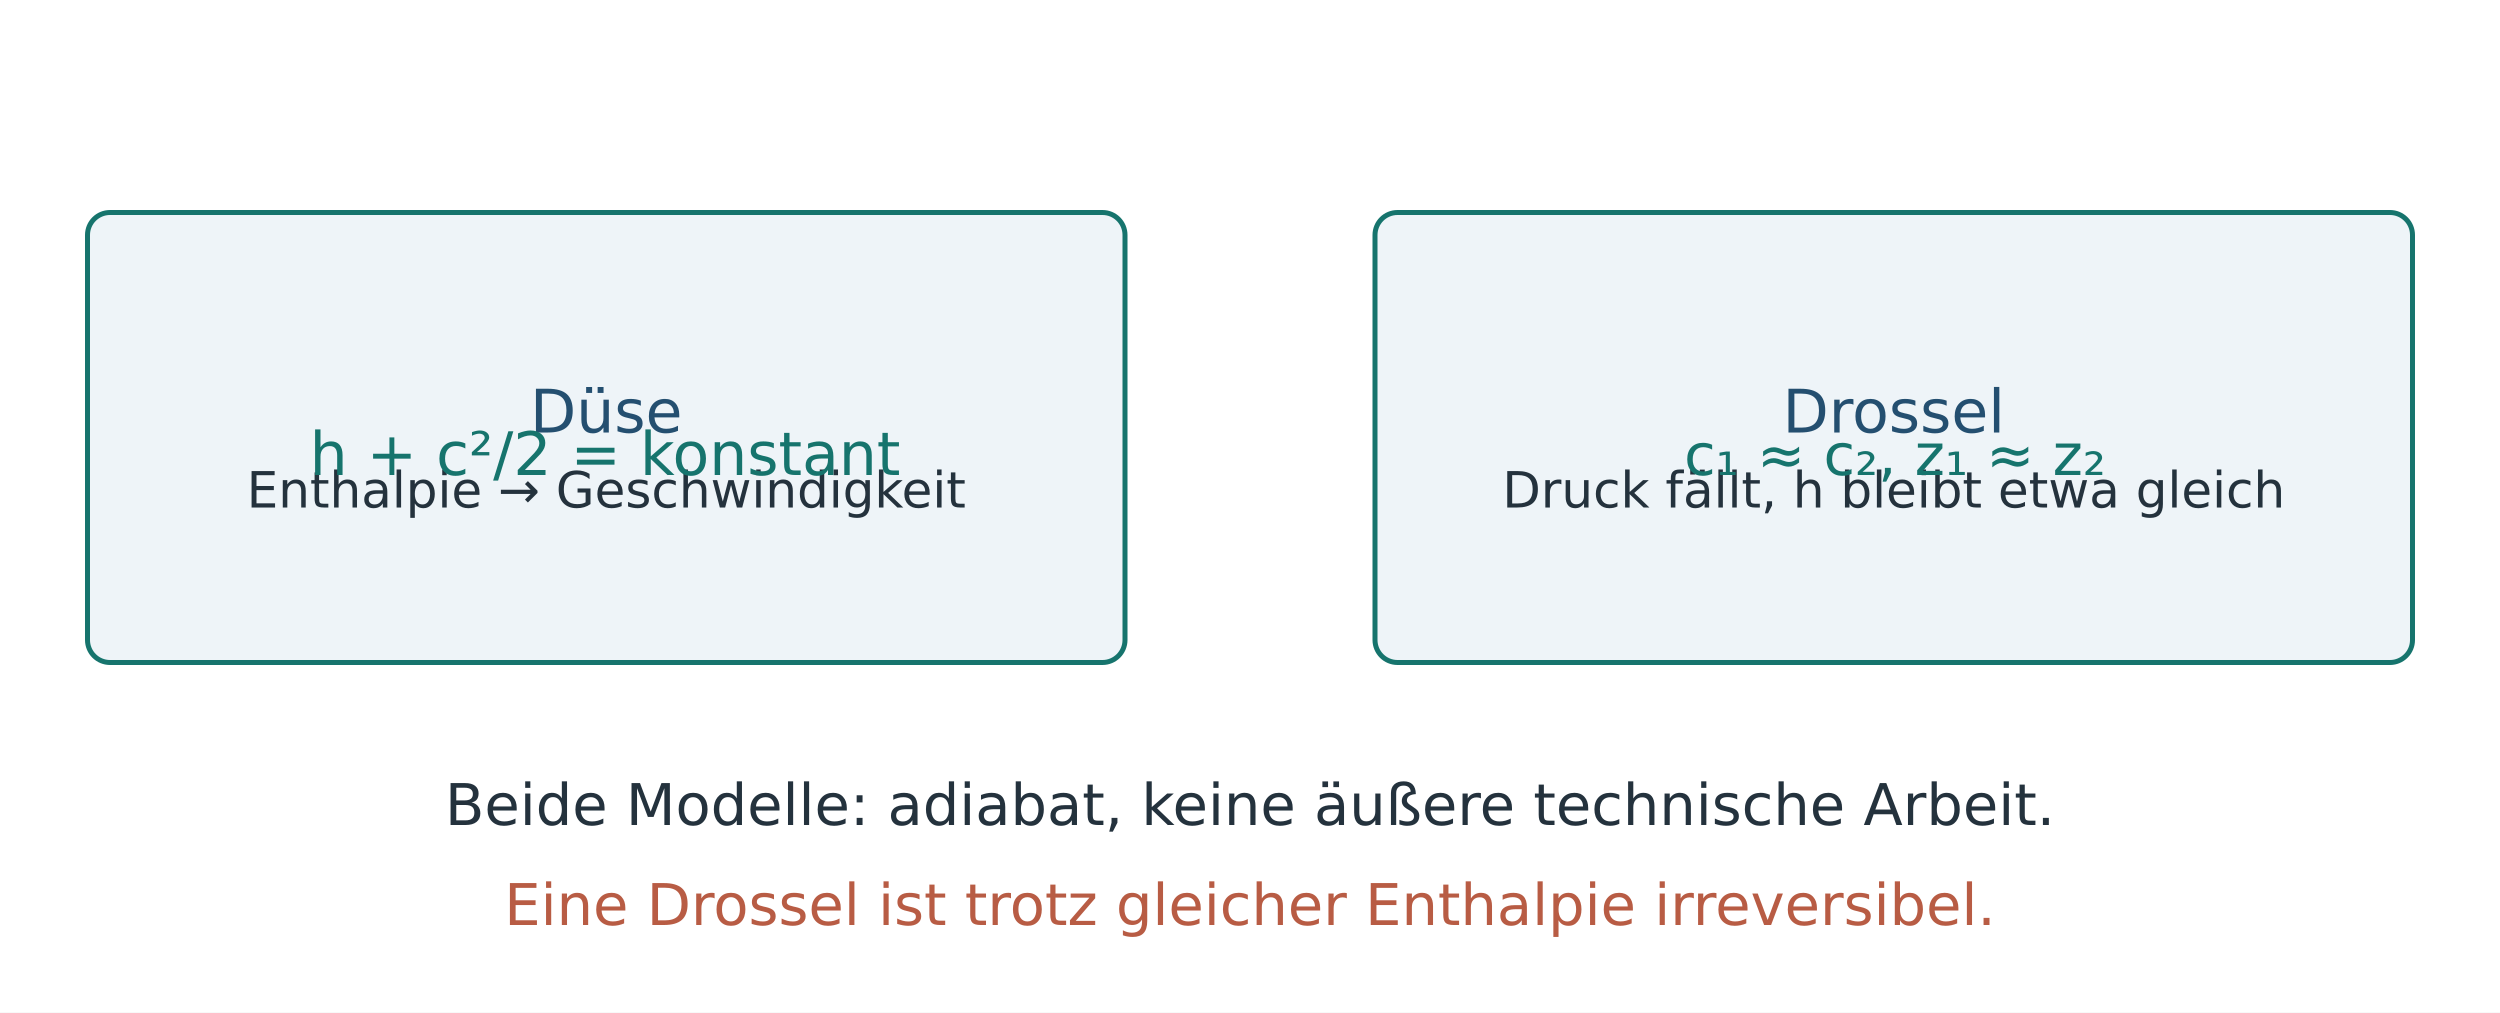
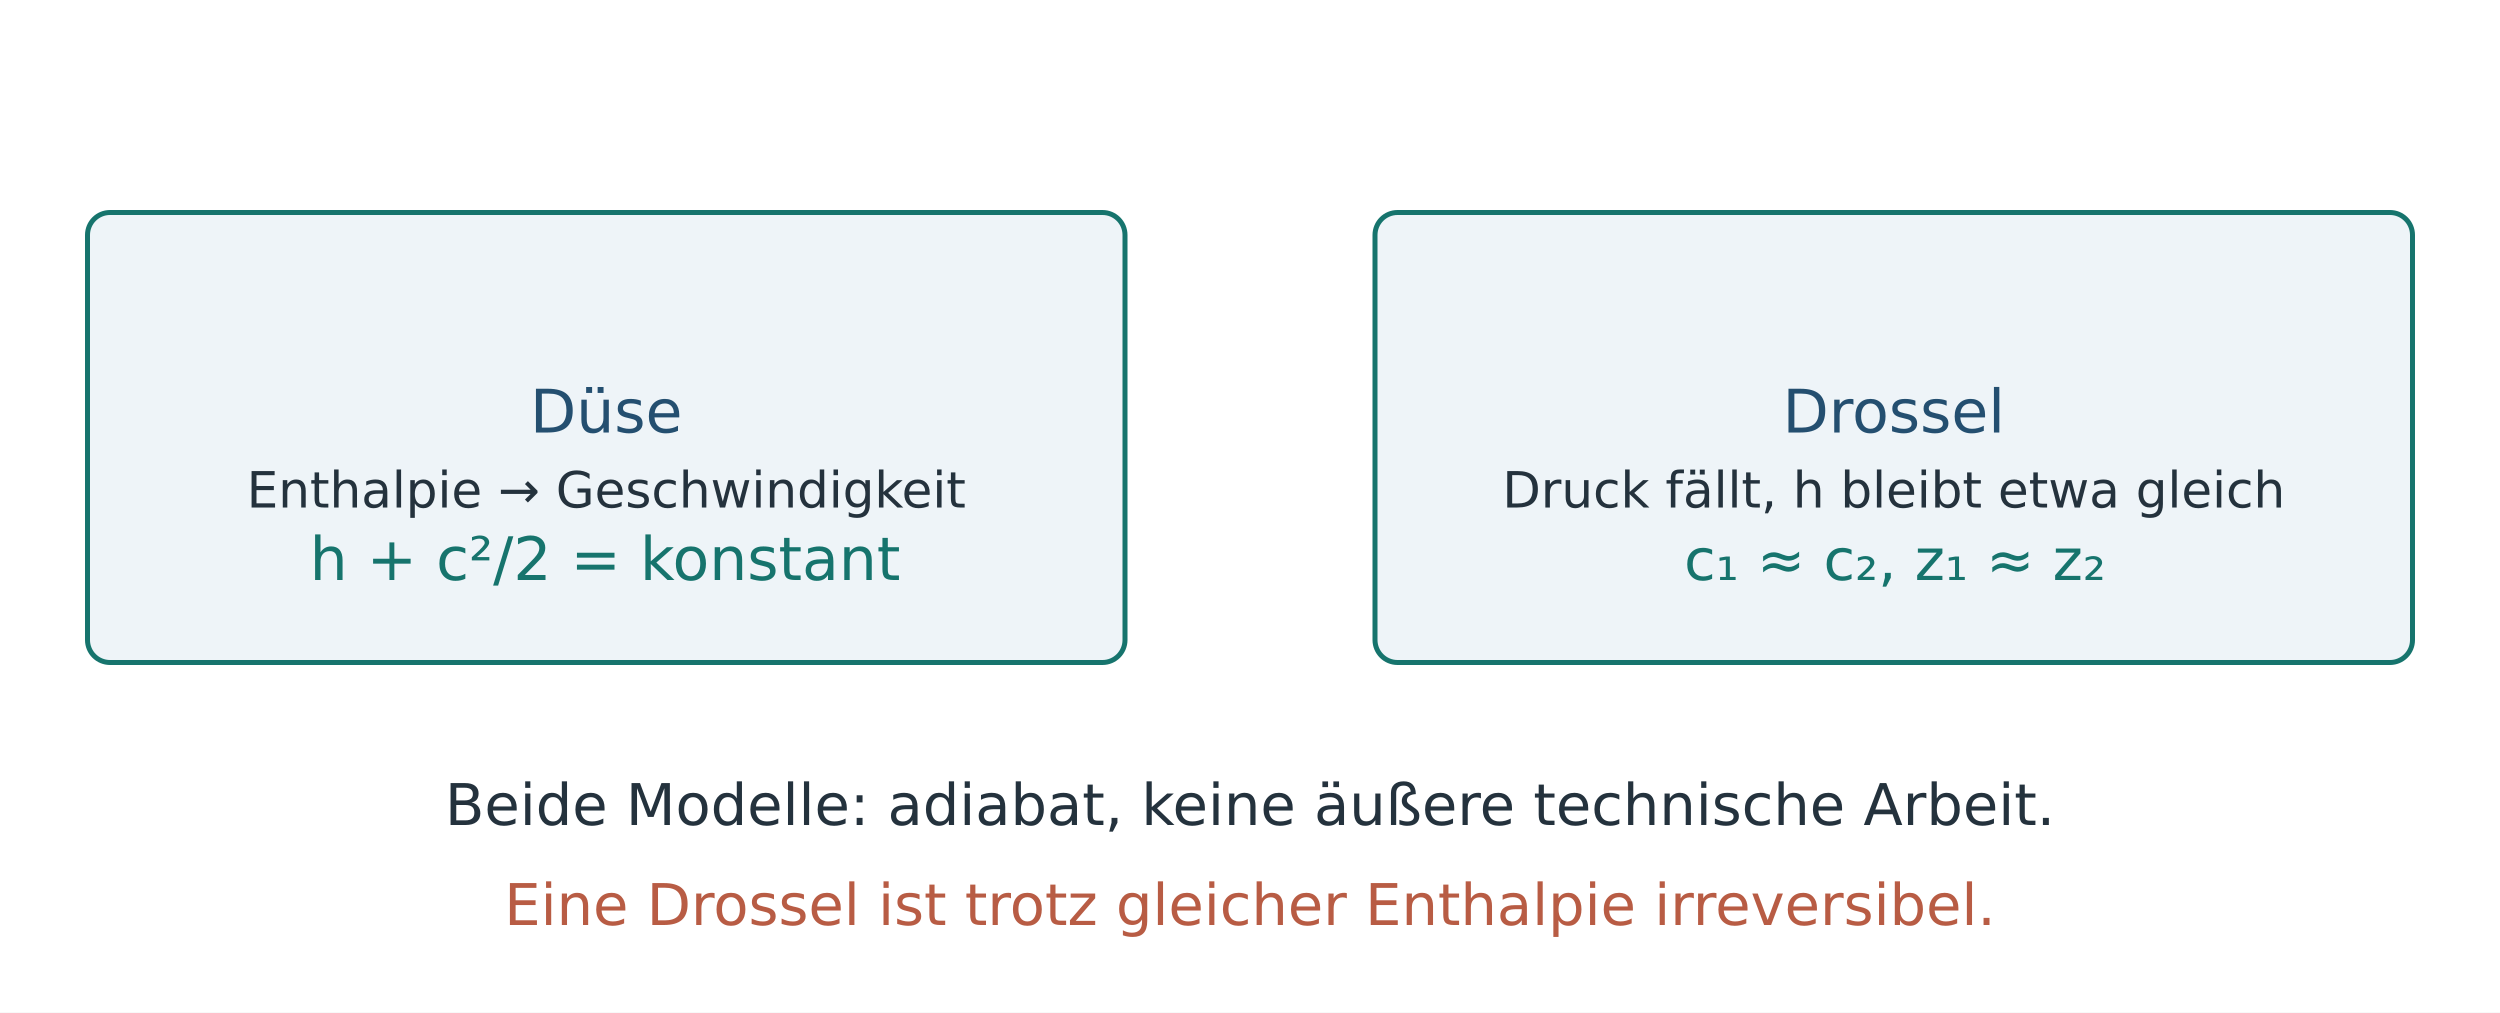
<svg xmlns="http://www.w3.org/2000/svg" width="1000" height="405" viewBox="0 0 1000 405">
  <rect width="100%" height="100%" fill="white" />
  <g font-family="DejaVu Sans,sans-serif" fill="#24323d">
    <rect x="35" y="85" width="415" height="180" rx="9" fill="#eef4f8" stroke="#16746d" stroke-width="2" />
    <text x="242.5" y="173.0" text-anchor="middle" font-size="24" fill="#244f70">Düse</text>
    <text x="242.5" y="203.0" text-anchor="middle" font-size="20" fill="#24323d">Enthalpie → Geschwindigkeit</text>
    <rect x="550" y="85" width="415" height="180" rx="9" fill="#eef4f8" stroke="#16746d" stroke-width="2" />
    <text x="757.5" y="173.0" text-anchor="middle" font-size="24" fill="#244f70">Drossel</text>
    <text x="757.5" y="203.0" text-anchor="middle" font-size="20" fill="#24323d">Druck fällt, h bleibt etwa gleich</text>
-     <text x="242" y="190" text-anchor="middle" font-size="24" fill="#16746d">h + c²/2 = konstant</text>
-     <text x="758" y="190" text-anchor="middle" font-size="23" fill="#16746d">c₁ ≈ c₂, z₁ ≈ z₂</text>
+     <text x="242" y="232" text-anchor="middle" font-size="24" fill="#16746d">h + c²/2 = konstant</text>
+     <text x="758" y="232" text-anchor="middle" font-size="23" fill="#16746d">c₁ ≈ c₂, z₁ ≈ z₂</text>
    <text x="500" y="330" text-anchor="middle" font-size="23" fill="#24323d">Beide Modelle: adiabat, keine äußere technische Arbeit.</text>
    <text x="500" y="370" text-anchor="middle" font-size="23" fill="#b85c44">Eine Drossel ist trotz gleicher Enthalpie irreversibel.</text>
  </g>
</svg>
